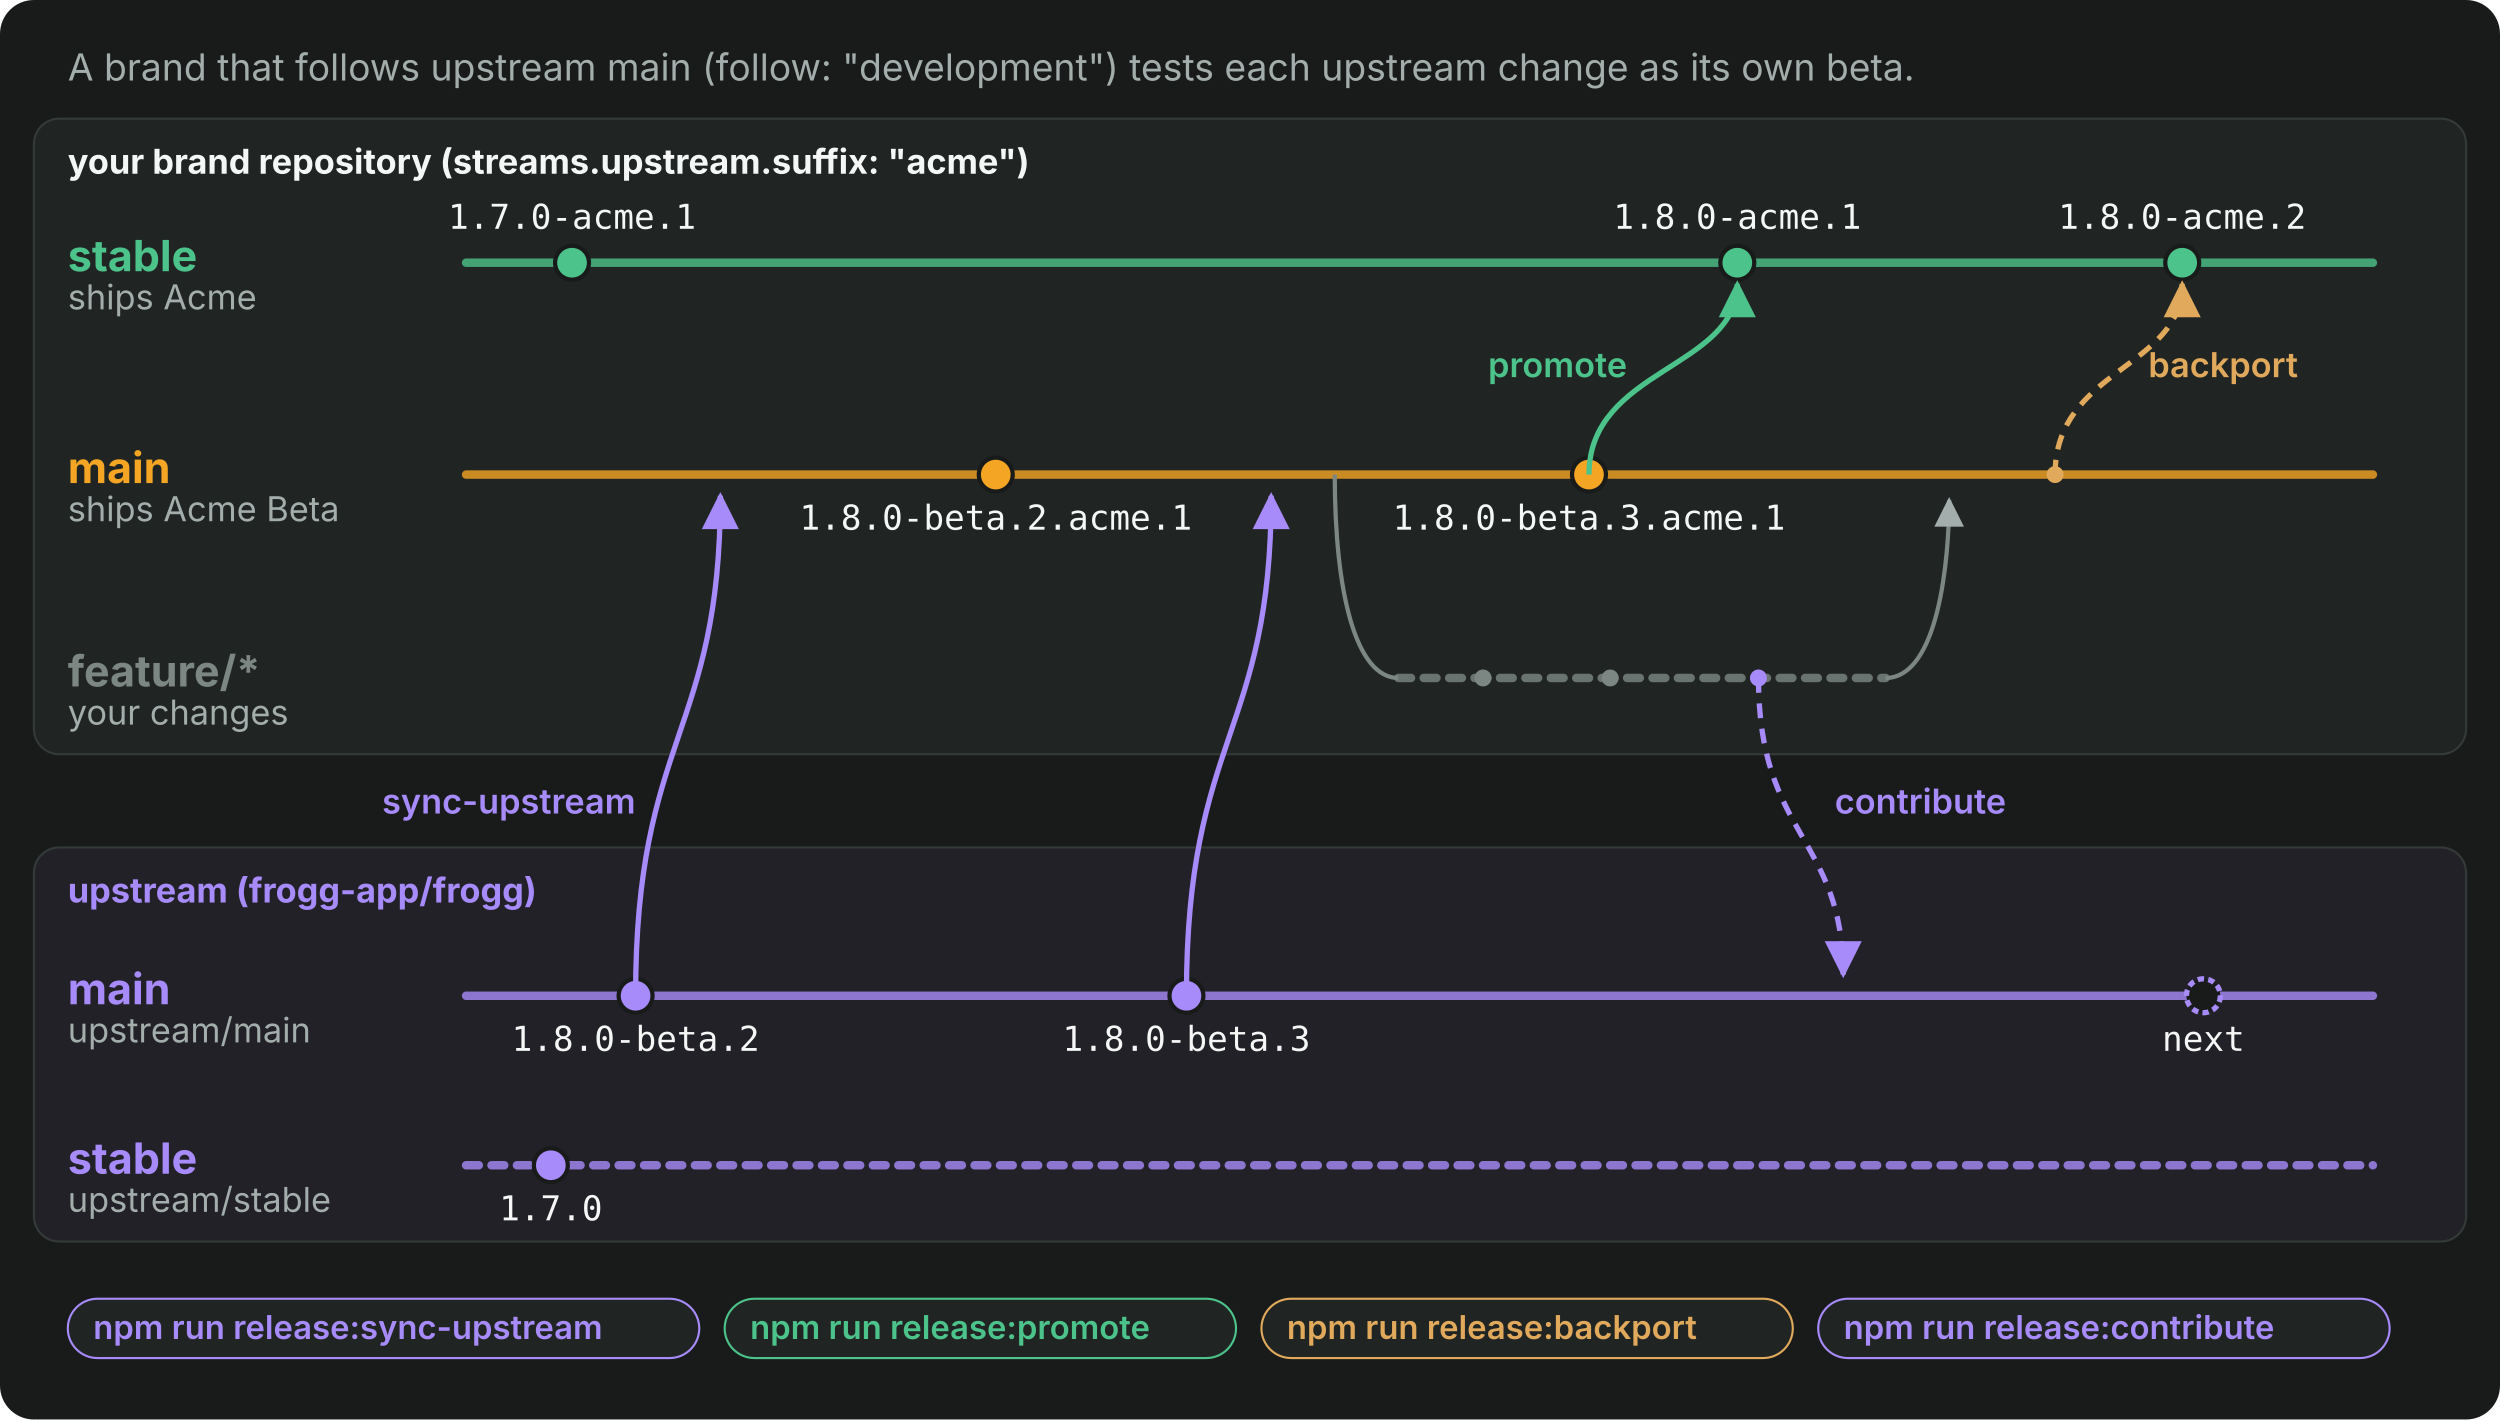
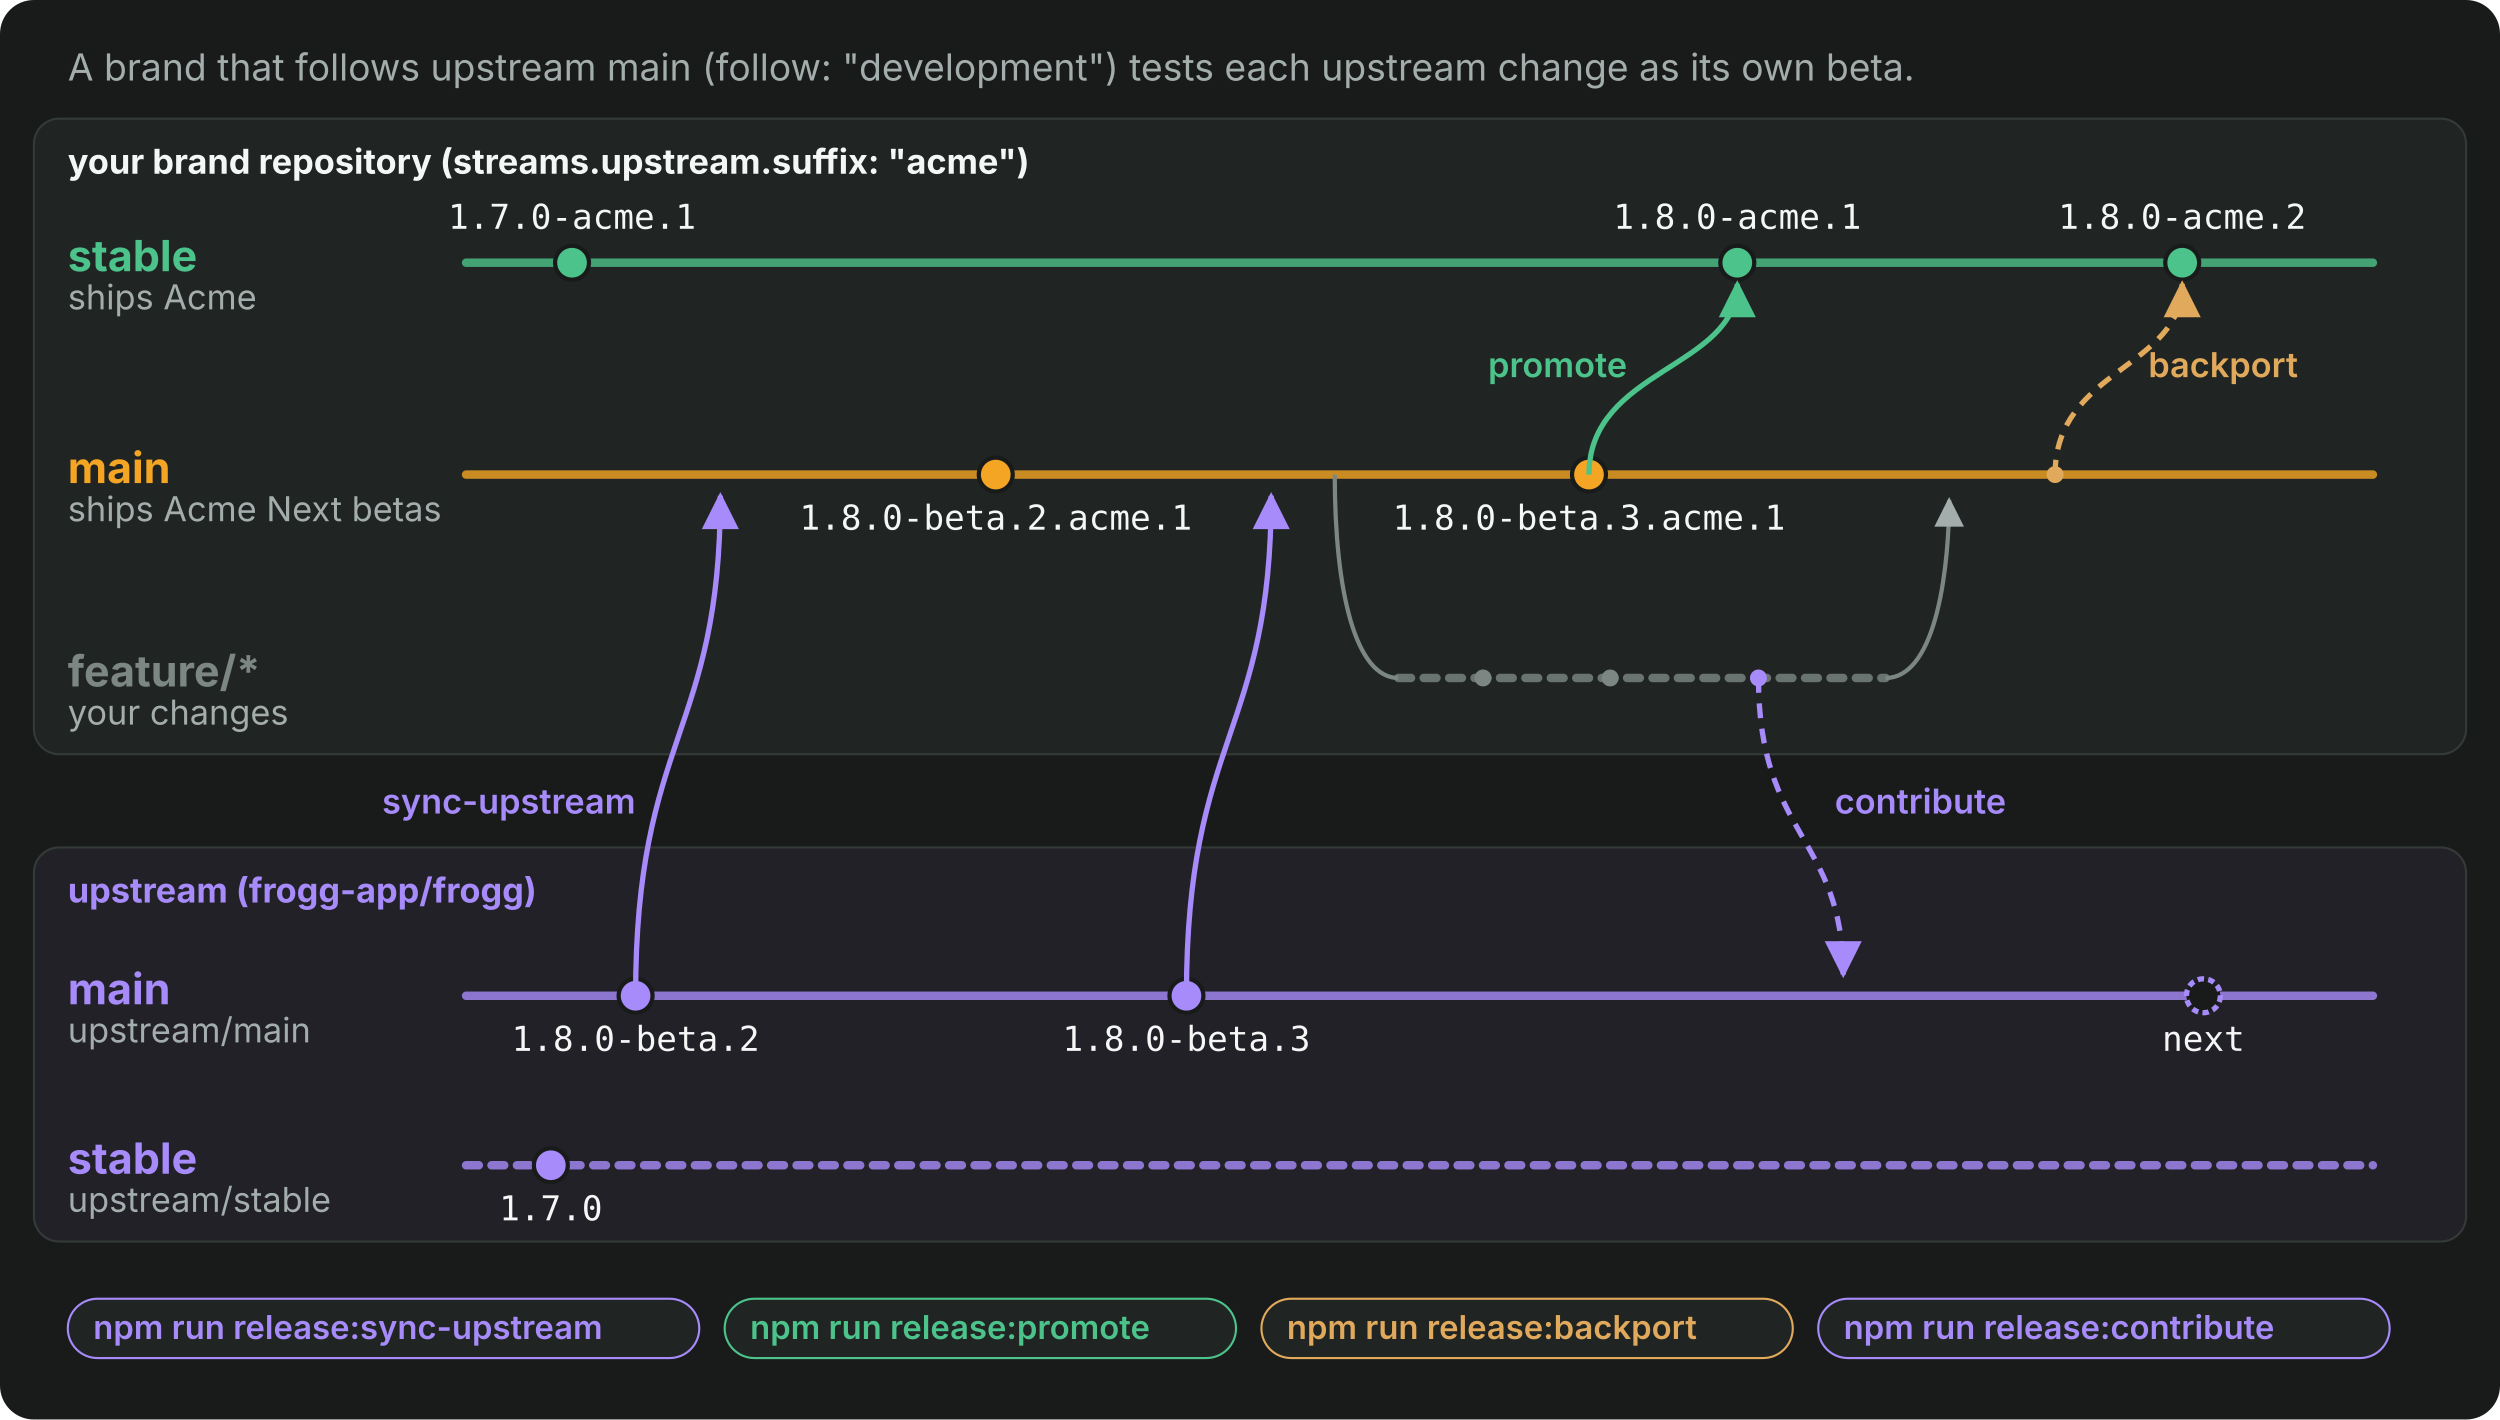
<svg xmlns="http://www.w3.org/2000/svg" width="1180" height="670" viewBox="0 0 1180 670" font-family="Inter, 'Segoe UI', system-ui, -apple-system, Helvetica, Arial, sans-serif">
  <defs>
    <marker id="arrow-stable" viewBox="0 0 10 10" refX="9" refY="5" markerWidth="7" markerHeight="7" orient="auto-start-reverse">
      <path d="M0 0L10 5L0 10z" fill="#4cc38a" />
    </marker>
    <marker id="arrow-beta" viewBox="0 0 10 10" refX="9" refY="5" markerWidth="7" markerHeight="7" orient="auto-start-reverse">
      <path d="M0 0L10 5L0 10z" fill="#f5a524" />
    </marker>
    <marker id="arrow-dev" viewBox="0 0 10 10" refX="9" refY="5" markerWidth="7" markerHeight="7" orient="auto-start-reverse">
      <path d="M0 0L10 5L0 10z" fill="#60a5fa" />
    </marker>
    <marker id="arrow-upstream" viewBox="0 0 10 10" refX="9" refY="5" markerWidth="7" markerHeight="7" orient="auto-start-reverse">
      <path d="M0 0L10 5L0 10z" fill="#a78bfa" />
    </marker>
    <marker id="arrow-backport" viewBox="0 0 10 10" refX="9" refY="5" markerWidth="7" markerHeight="7" orient="auto-start-reverse">
      <path d="M0 0L10 5L0 10z" fill="#e0a95b" />
    </marker>
    <marker id="arrow-muted" viewBox="0 0 10 10" refX="9" refY="5" markerWidth="7" markerHeight="7" orient="auto-start-reverse">
      <path d="M0 0L10 5L0 10z" fill="#a3adab" />
    </marker>
    <marker id="arrow-danger" viewBox="0 0 10 10" refX="9" refY="5" markerWidth="7" markerHeight="7" orient="auto-start-reverse">
      <path d="M0 0L10 5L0 10z" fill="#f87171" />
    </marker>
  </defs>
  <rect width="1180" height="670" rx="16" fill="#181b1a" />
  <text x="32" y="38" font-size="17.6" font-weight="400" fill="#a3adab" text-anchor="start">A brand that follows upstream main (follow: "development") tests each upstream change as its own beta.</text>
  <rect x="16" y="56" width="1148" height="300" rx="12" fill="#202423" fill-opacity="1" stroke="#343a38" />
  <text x="32" y="82" font-size="16.2" font-weight="700" fill="#f4f7f6" text-anchor="start">your brand repository  (streams.upstream.suffix: "acme")</text>
  <rect x="16" y="400" width="1148" height="186" rx="12" fill="#a78bfa" fill-opacity="0.06" stroke="#343a38" />
  <text x="32" y="426" font-size="16.2" font-weight="700" fill="#a78bfa" text-anchor="start">upstream  (frogg-app/frogg)</text>
  <text x="32" y="128" font-size="20.3" font-weight="700" fill="#4cc38a" text-anchor="start">stable</text>
  <text x="32" y="146" font-size="16.2" font-weight="400" fill="#a3adab" text-anchor="start">ships Acme</text>
  <text x="32" y="228" font-size="20.3" font-weight="700" fill="#f5a524" text-anchor="start">main</text>
-   <text x="32" y="246" font-size="16.2" font-weight="400" fill="#a3adab" text-anchor="start">ships Acme Beta</text>
+   <text x="32" y="246" font-size="16.2" font-weight="400" fill="#a3adab" text-anchor="start">ships Acme Next betas</text>
  <text x="32" y="324" font-size="20.3" font-weight="700" fill="#7c8783" text-anchor="start">feature/*</text>
  <text x="32" y="342" font-size="16.2" font-weight="400" fill="#a3adab" text-anchor="start">your changes</text>
  <text x="32" y="474" font-size="20.3" font-weight="700" fill="#a78bfa" text-anchor="start">main</text>
  <text x="32" y="492" font-size="16.2" font-weight="400" fill="#a3adab" text-anchor="start">upstream/main</text>
  <text x="32" y="554" font-size="20.3" font-weight="700" fill="#a78bfa" text-anchor="start">stable</text>
  <text x="32" y="572" font-size="16.2" font-weight="400" fill="#a3adab" text-anchor="start">upstream/stable</text>
  <line x1="220" y1="124" x2="1120" y2="124" stroke="#4cc38a" stroke-width="4" stroke-linecap="round" stroke-opacity="0.8" />
  <line x1="220" y1="224" x2="1120" y2="224" stroke="#f5a524" stroke-width="4" stroke-linecap="round" stroke-opacity="0.8" />
  <line x1="660" y1="320" x2="890" y2="320" stroke="#7c8783" stroke-width="4" stroke-linecap="round" stroke-opacity="0.8" stroke-dasharray="6 6" />
  <line x1="220" y1="470" x2="1120" y2="470" stroke="#a78bfa" stroke-width="4" stroke-linecap="round" stroke-opacity="0.8" />
  <line x1="220" y1="550" x2="1120" y2="550" stroke="#a78bfa" stroke-width="4" stroke-linecap="round" stroke-opacity="0.8" stroke-dasharray="6 6" />
  <circle cx="300" cy="470" r="8" fill="#a78bfa" stroke="#181b1a" stroke-width="2" />
  <text x="300" y="496" font-size="16.2" font-weight="400" fill="#f4f7f6" text-anchor="middle" font-family="'JetBrains Mono', 'SFMono-Regular', Menlo, Consolas, monospace">1.8.0-beta.2</text>
  <circle cx="560" cy="470" r="8" fill="#a78bfa" stroke="#181b1a" stroke-width="2" />
  <text x="560" y="496" font-size="16.2" font-weight="400" fill="#f4f7f6" text-anchor="middle" font-family="'JetBrains Mono', 'SFMono-Regular', Menlo, Consolas, monospace">1.8.0-beta.3</text>
  <circle cx="1040" cy="470" r="8" fill="#181b1a" stroke="#a78bfa" stroke-width="2.5" stroke-dasharray="3 2" />
  <text x="1040" y="496" font-size="16.2" font-weight="400" fill="#f4f7f6" text-anchor="middle" font-family="'JetBrains Mono', 'SFMono-Regular', Menlo, Consolas, monospace">next</text>
  <circle cx="260" cy="550" r="8" fill="#a78bfa" stroke="#181b1a" stroke-width="2" />
  <text x="260" y="576" font-size="16.2" font-weight="400" fill="#f4f7f6" text-anchor="middle" font-family="'JetBrains Mono', 'SFMono-Regular', Menlo, Consolas, monospace">1.7.0</text>
  <circle cx="270" cy="124" r="8" fill="#4cc38a" stroke="#181b1a" stroke-width="2" />
  <text x="270" y="108" font-size="16.2" font-weight="400" fill="#f4f7f6" text-anchor="middle" font-family="'JetBrains Mono', 'SFMono-Regular', Menlo, Consolas, monospace">1.7.0-acme.1</text>
  <circle cx="820" cy="124" r="8" fill="#4cc38a" stroke="#181b1a" stroke-width="2" />
  <text x="820" y="108" font-size="16.2" font-weight="400" fill="#f4f7f6" text-anchor="middle" font-family="'JetBrains Mono', 'SFMono-Regular', Menlo, Consolas, monospace">1.8.0-acme.1</text>
  <circle cx="1030" cy="124" r="8" fill="#4cc38a" stroke="#181b1a" stroke-width="2" />
  <text x="1030" y="108" font-size="16.2" font-weight="400" fill="#f4f7f6" text-anchor="middle" font-family="'JetBrains Mono', 'SFMono-Regular', Menlo, Consolas, monospace">1.8.0-acme.2</text>
  <circle cx="470" cy="224" r="8" fill="#f5a524" stroke="#181b1a" stroke-width="2" />
  <text x="470" y="250" font-size="16.2" font-weight="400" fill="#f4f7f6" text-anchor="middle" font-family="'JetBrains Mono', 'SFMono-Regular', Menlo, Consolas, monospace">1.8.0-beta.2.acme.1</text>
  <circle cx="750" cy="224" r="8" fill="#f5a524" stroke="#181b1a" stroke-width="2" />
  <text x="750" y="250" font-size="16.2" font-weight="400" fill="#f4f7f6" text-anchor="middle" font-family="'JetBrains Mono', 'SFMono-Regular', Menlo, Consolas, monospace">1.8.0-beta.3.acme.1</text>
  <path d="M 300 470 C 300 347, 340 347, 340 234" fill="none" stroke="#a78bfa" stroke-width="2.5" marker-end="url(#arrow-upstream)" />
  <text x="300" y="384" font-size="16.2" font-weight="600" fill="#a78bfa" text-anchor="end">sync-upstream</text>
  <path d="M 560 470 C 560 347, 600 347, 600 234" fill="none" stroke="#a78bfa" stroke-width="2.5" marker-end="url(#arrow-upstream)" />
  <path d="M 750 224 C 750 174, 820 174, 820 134" fill="none" stroke="#4cc38a" stroke-width="2.5" marker-end="url(#arrow-stable)" />
  <text x="768" y="178" font-size="16.2" font-weight="600" fill="#4cc38a" text-anchor="end">promote</text>
  <circle cx="970" cy="224" r="4" fill="#e0a95b" />
  <path d="M 970 224 C 970 174, 1030 174, 1030 134" fill="none" stroke="#e0a95b" stroke-width="2.5" stroke-dasharray="7 5" marker-end="url(#arrow-backport)" />
  <text x="1014" y="178" font-size="16.2" font-weight="600" fill="#e0a95b" text-anchor="start">backport</text>
  <path d="M 630 224 C 630 280, 640 320, 660 320" fill="none" stroke="#7c8783" stroke-width="2" />
  <circle cx="700" cy="320" r="4" fill="#7c8783" />
  <circle cx="760" cy="320" r="4" fill="#7c8783" />
  <circle cx="830" cy="320" r="4" fill="#a78bfa" />
  <path d="M 890 320 C 915 320, 920 264, 920 236" fill="none" stroke="#7c8783" stroke-width="2" marker-end="url(#arrow-muted)" />
  <path d="M 830 320 C 830 395, 870 395, 870 460" fill="none" stroke="#a78bfa" stroke-width="2.5" stroke-dasharray="7 5" marker-end="url(#arrow-upstream)" />
  <text x="866" y="384" font-size="16.2" font-weight="600" fill="#a78bfa" text-anchor="start">contribute</text>
  <rect x="32" y="613" width="298.05" height="28" rx="14" fill="#202423" stroke="#a78bfa" />
  <text x="44" y="632" font-size="15.5" font-weight="600" fill="#a78bfa" textLength="274.05" lengthAdjust="spacingAndGlyphs">npm run release:sync-upstream</text>
  <rect x="342.05" y="613" width="241.35" height="28" rx="14" fill="#202423" stroke="#4cc38a" />
  <text x="354.05" y="632" font-size="15.5" font-weight="600" fill="#4cc38a" textLength="217.35" lengthAdjust="spacingAndGlyphs">npm run release:promote</text>
  <rect x="595.4" y="613" width="250.8" height="28" rx="14" fill="#202423" stroke="#e0a95b" />
  <text x="607.4" y="632" font-size="15.5" font-weight="600" fill="#e0a95b" textLength="226.8" lengthAdjust="spacingAndGlyphs">npm run release:backport</text>
  <rect x="858.2" y="613" width="269.7" height="28" rx="14" fill="#202423" stroke="#a78bfa" />
  <text x="870.2" y="632" font-size="15.5" font-weight="600" fill="#a78bfa" textLength="245.7" lengthAdjust="spacingAndGlyphs">npm run release:contribute</text>
</svg>
